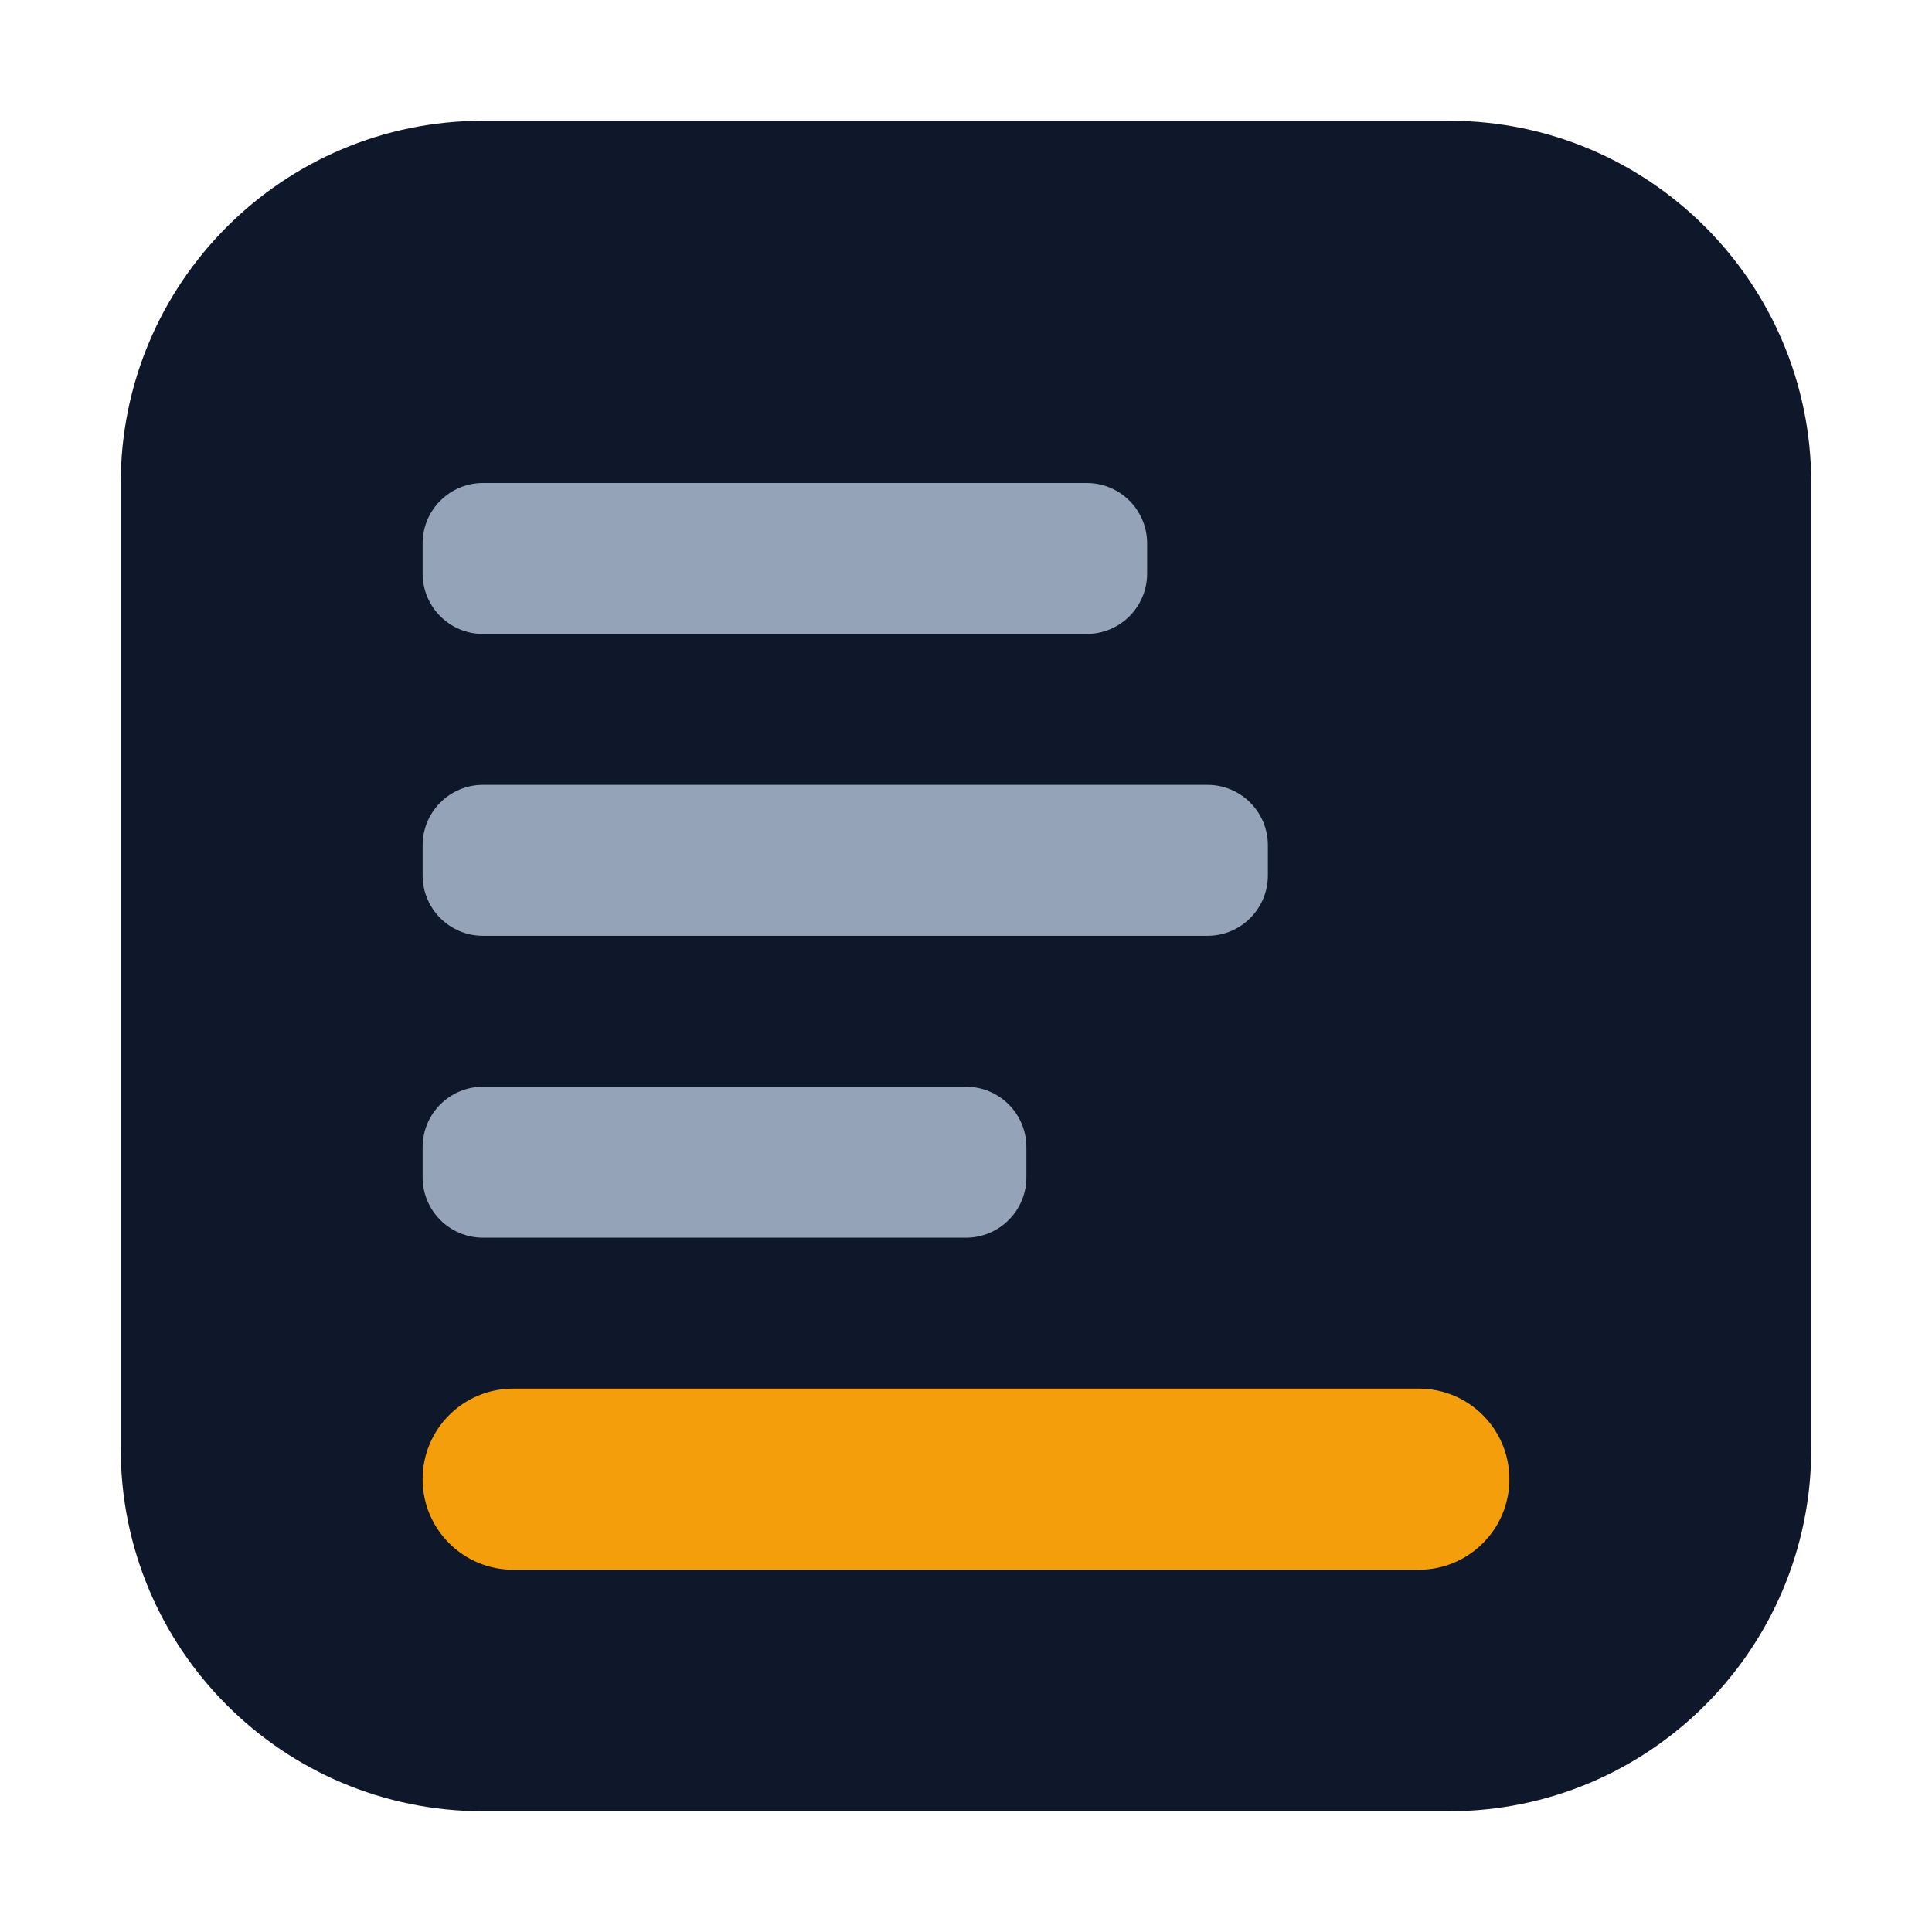
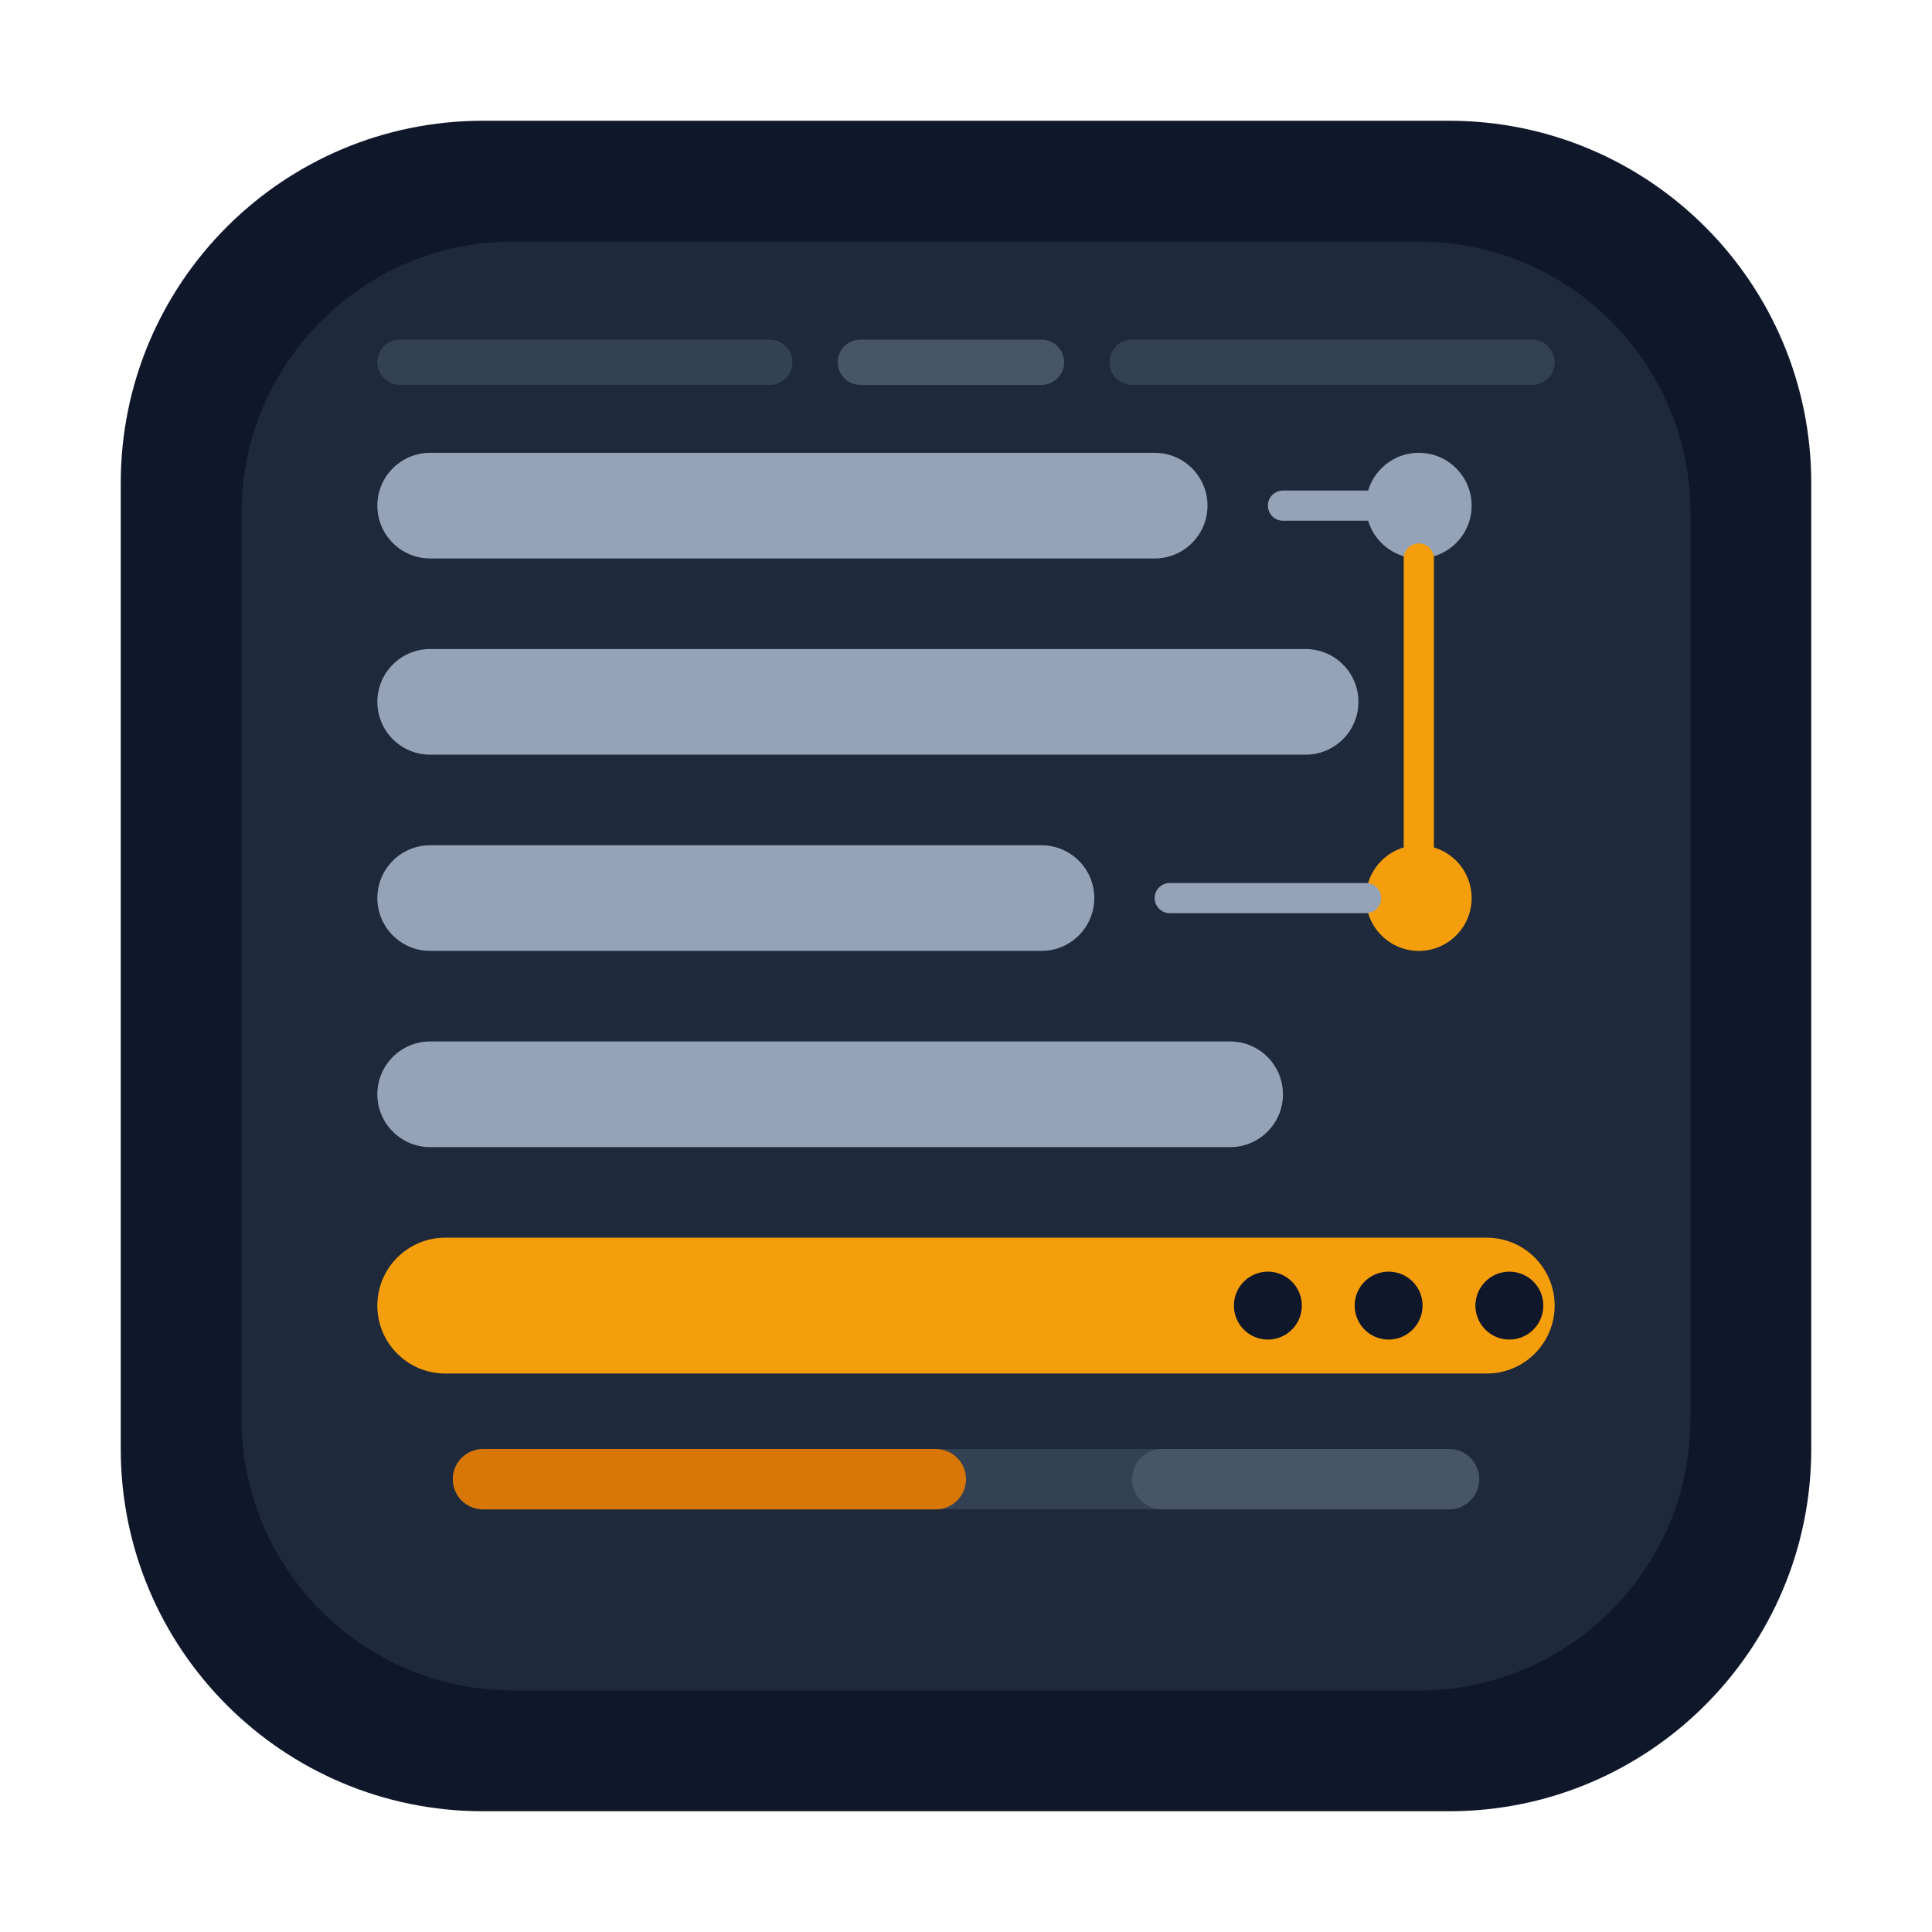
- <svg xmlns="http://www.w3.org/2000/svg" viewBox="0 0 64 64" role="img" aria-label="LogForge-SIEM icon">
-   <rect x="4" y="4" width="56" height="56" rx="12" fill="#0f172a" />
-   <rect x="14" y="16" width="24" height="5" rx="2" fill="#94a3b8" />
-   <rect x="14" y="26" width="28" height="5" rx="2" fill="#94a3b8" />
-   <rect x="14" y="36" width="20" height="5" rx="2" fill="#94a3b8" />
-   <rect x="14" y="46" width="36" height="6" rx="3" fill="#f59e0b" />
+ <svg xmlns="http://www.w3.org/2000/svg" viewBox="0 0 1024 1024" role="img" aria-label="LogForge-SIEM application icon">
+   <rect x="64" y="64" width="896" height="896" rx="192" fill="#0f172a" />
+   <rect x="128" y="128" width="768" height="768" rx="144" fill="#1e293b" />
+   <rect x="200" y="240" width="440" height="56" rx="28" fill="#94a3b8" />
+   <rect x="200" y="344" width="520" height="56" rx="28" fill="#94a3b8" />
+   <rect x="200" y="448" width="380" height="56" rx="28" fill="#94a3b8" />
+   <rect x="200" y="552" width="480" height="56" rx="28" fill="#94a3b8" />
+   <rect x="200" y="656" width="624" height="72" rx="36" fill="#f59e0b" />
+   <circle cx="752" cy="268" r="28" fill="#94a3b8" />
+   <circle cx="752" cy="476" r="28" fill="#f59e0b" />
+   <path d="M 680 268 L 724 268 M 620 476 L 724 476" stroke="#94a3b8" stroke-width="16" stroke-linecap="round" />
+   <path d="M 752 296 L 752 448" stroke="#f59e0b" stroke-width="16" stroke-linecap="round" />
+   <rect x="240" y="768" width="544" height="32" rx="16" fill="#334155" />
+   <rect x="240" y="768" width="272" height="32" rx="16" fill="#d97706" />
+   <rect x="200" y="180" width="220" height="24" rx="12" fill="#334155" />
+   <rect x="444" y="180" width="120" height="24" rx="12" fill="#475569" />
+   <rect x="588" y="180" width="236" height="24" rx="12" fill="#334155" />
+   <circle cx="800" cy="692" r="18" fill="#0f172a" />
+   <circle cx="736" cy="692" r="18" fill="#0f172a" />
+   <circle cx="672" cy="692" r="18" fill="#0f172a" />
+   <rect x="600" y="768" width="184" height="32" rx="16" fill="#475569" />
</svg>
